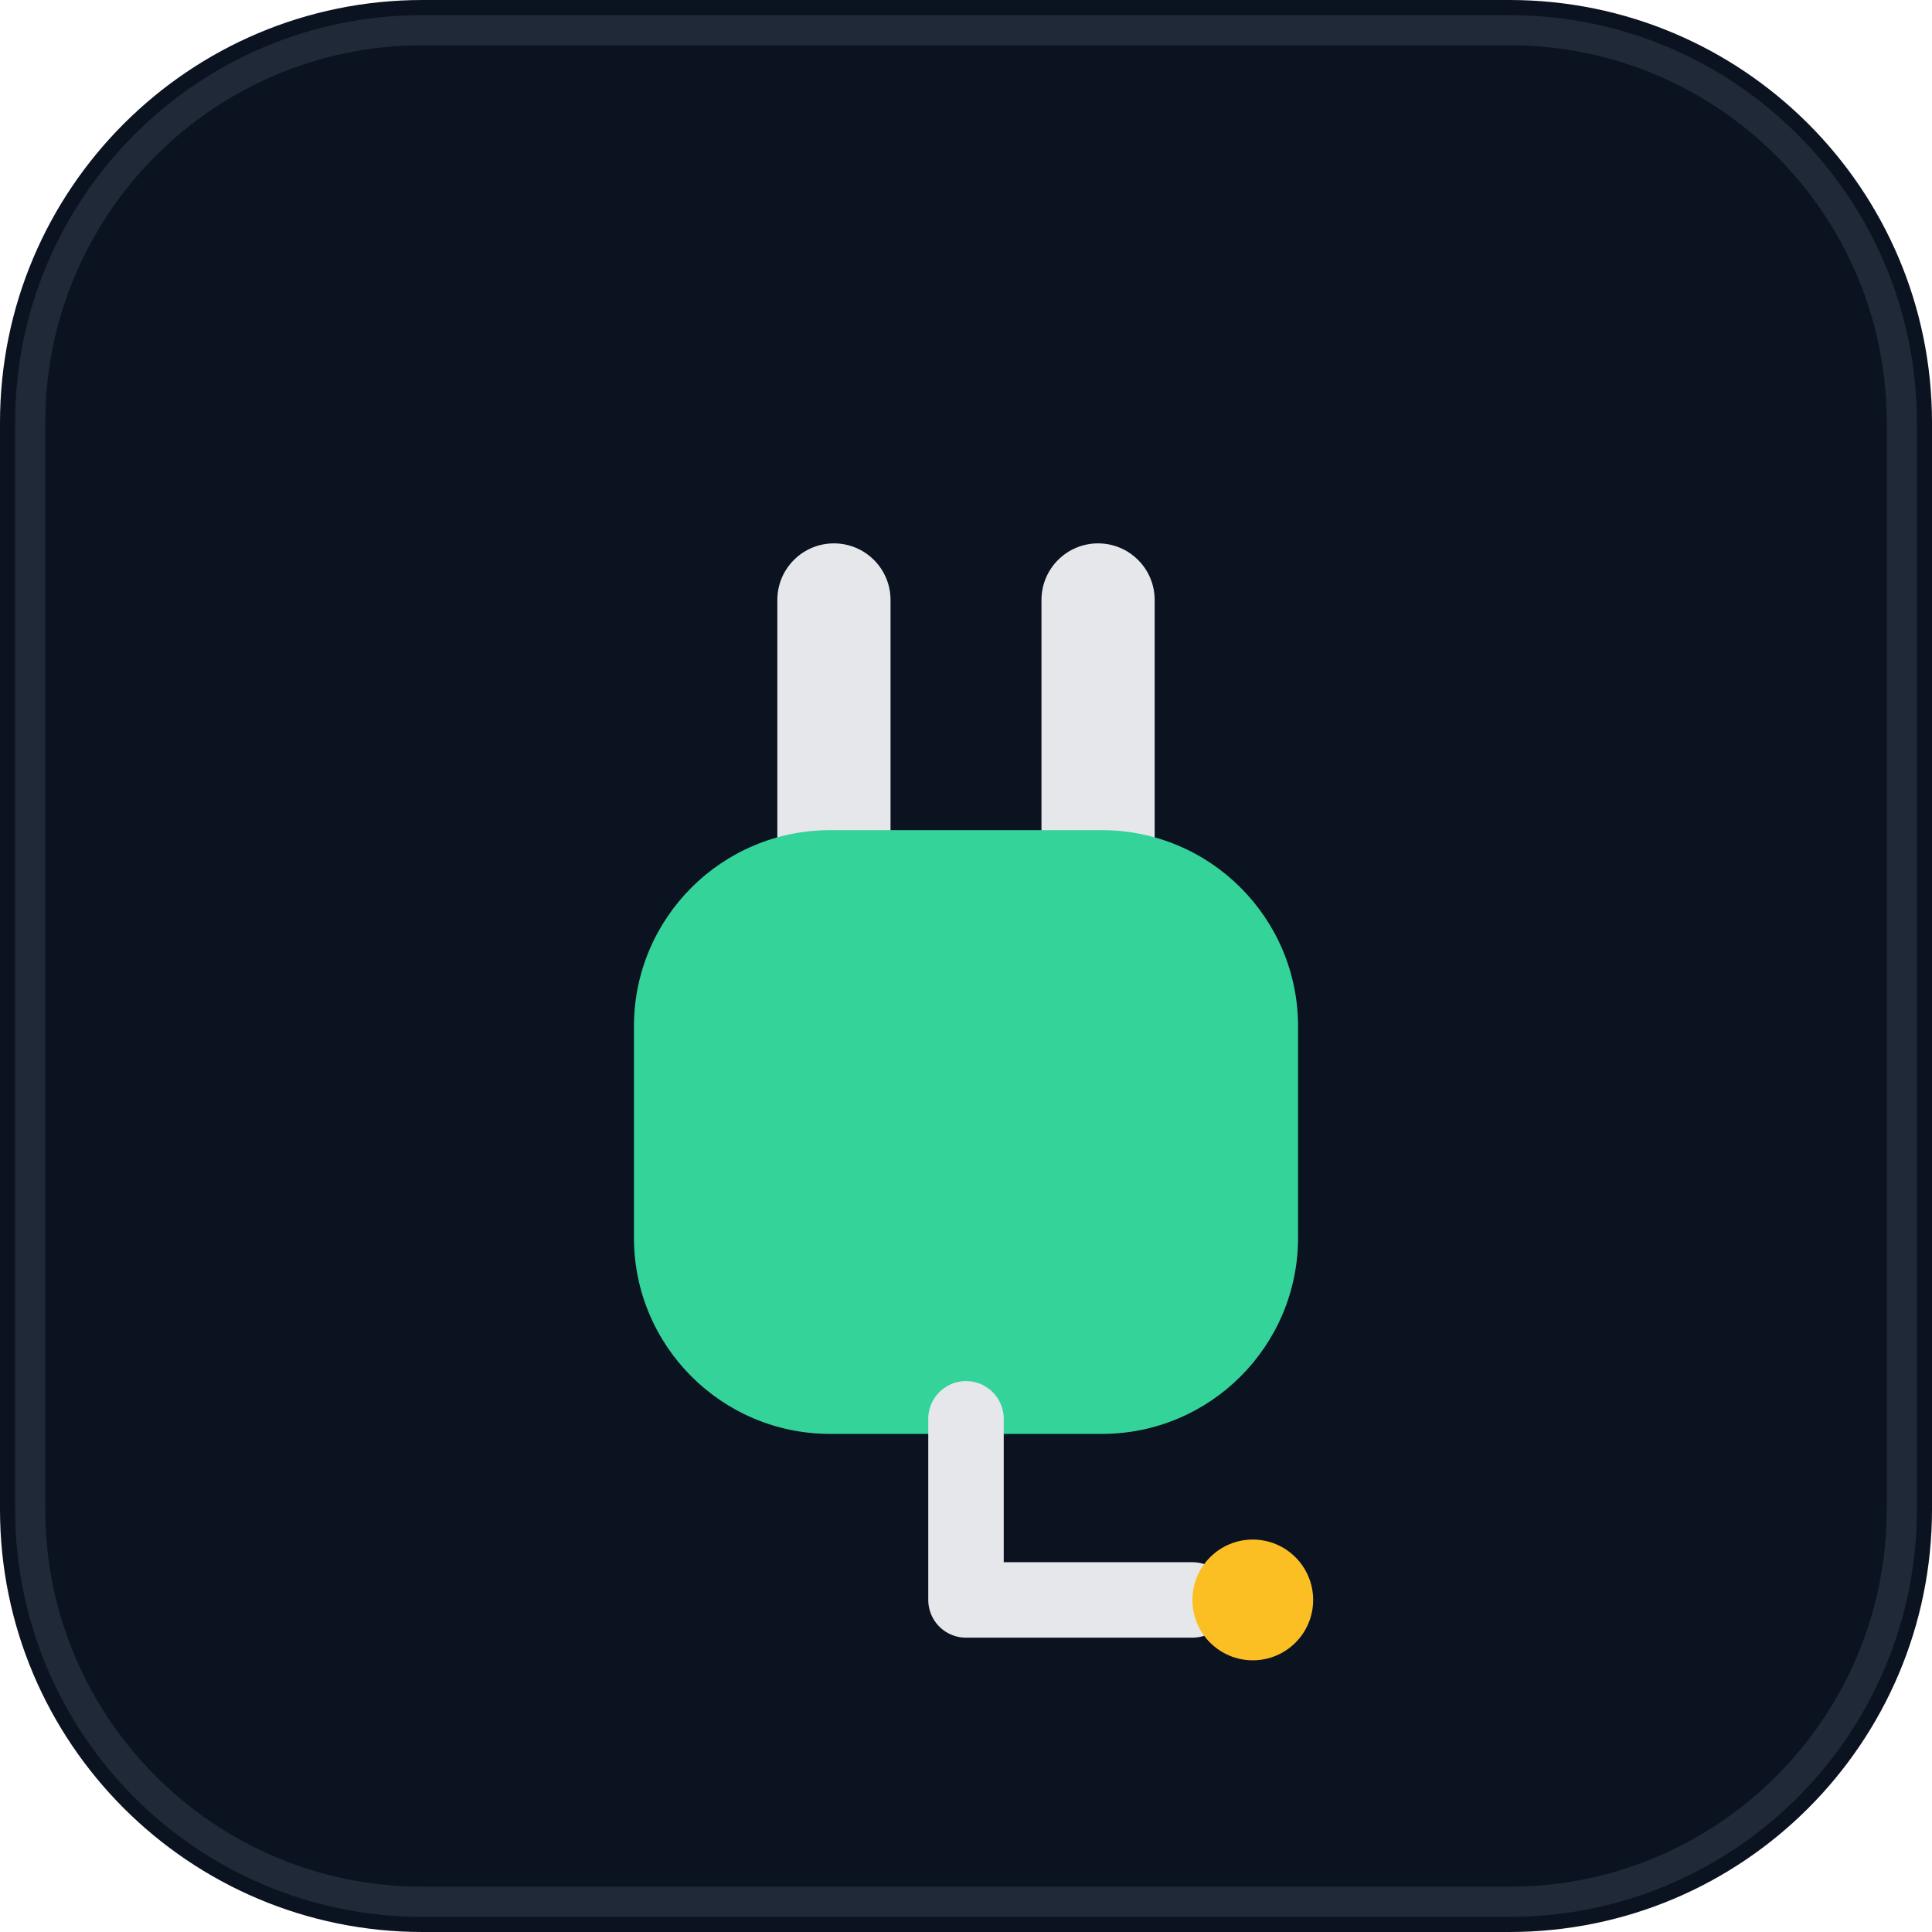
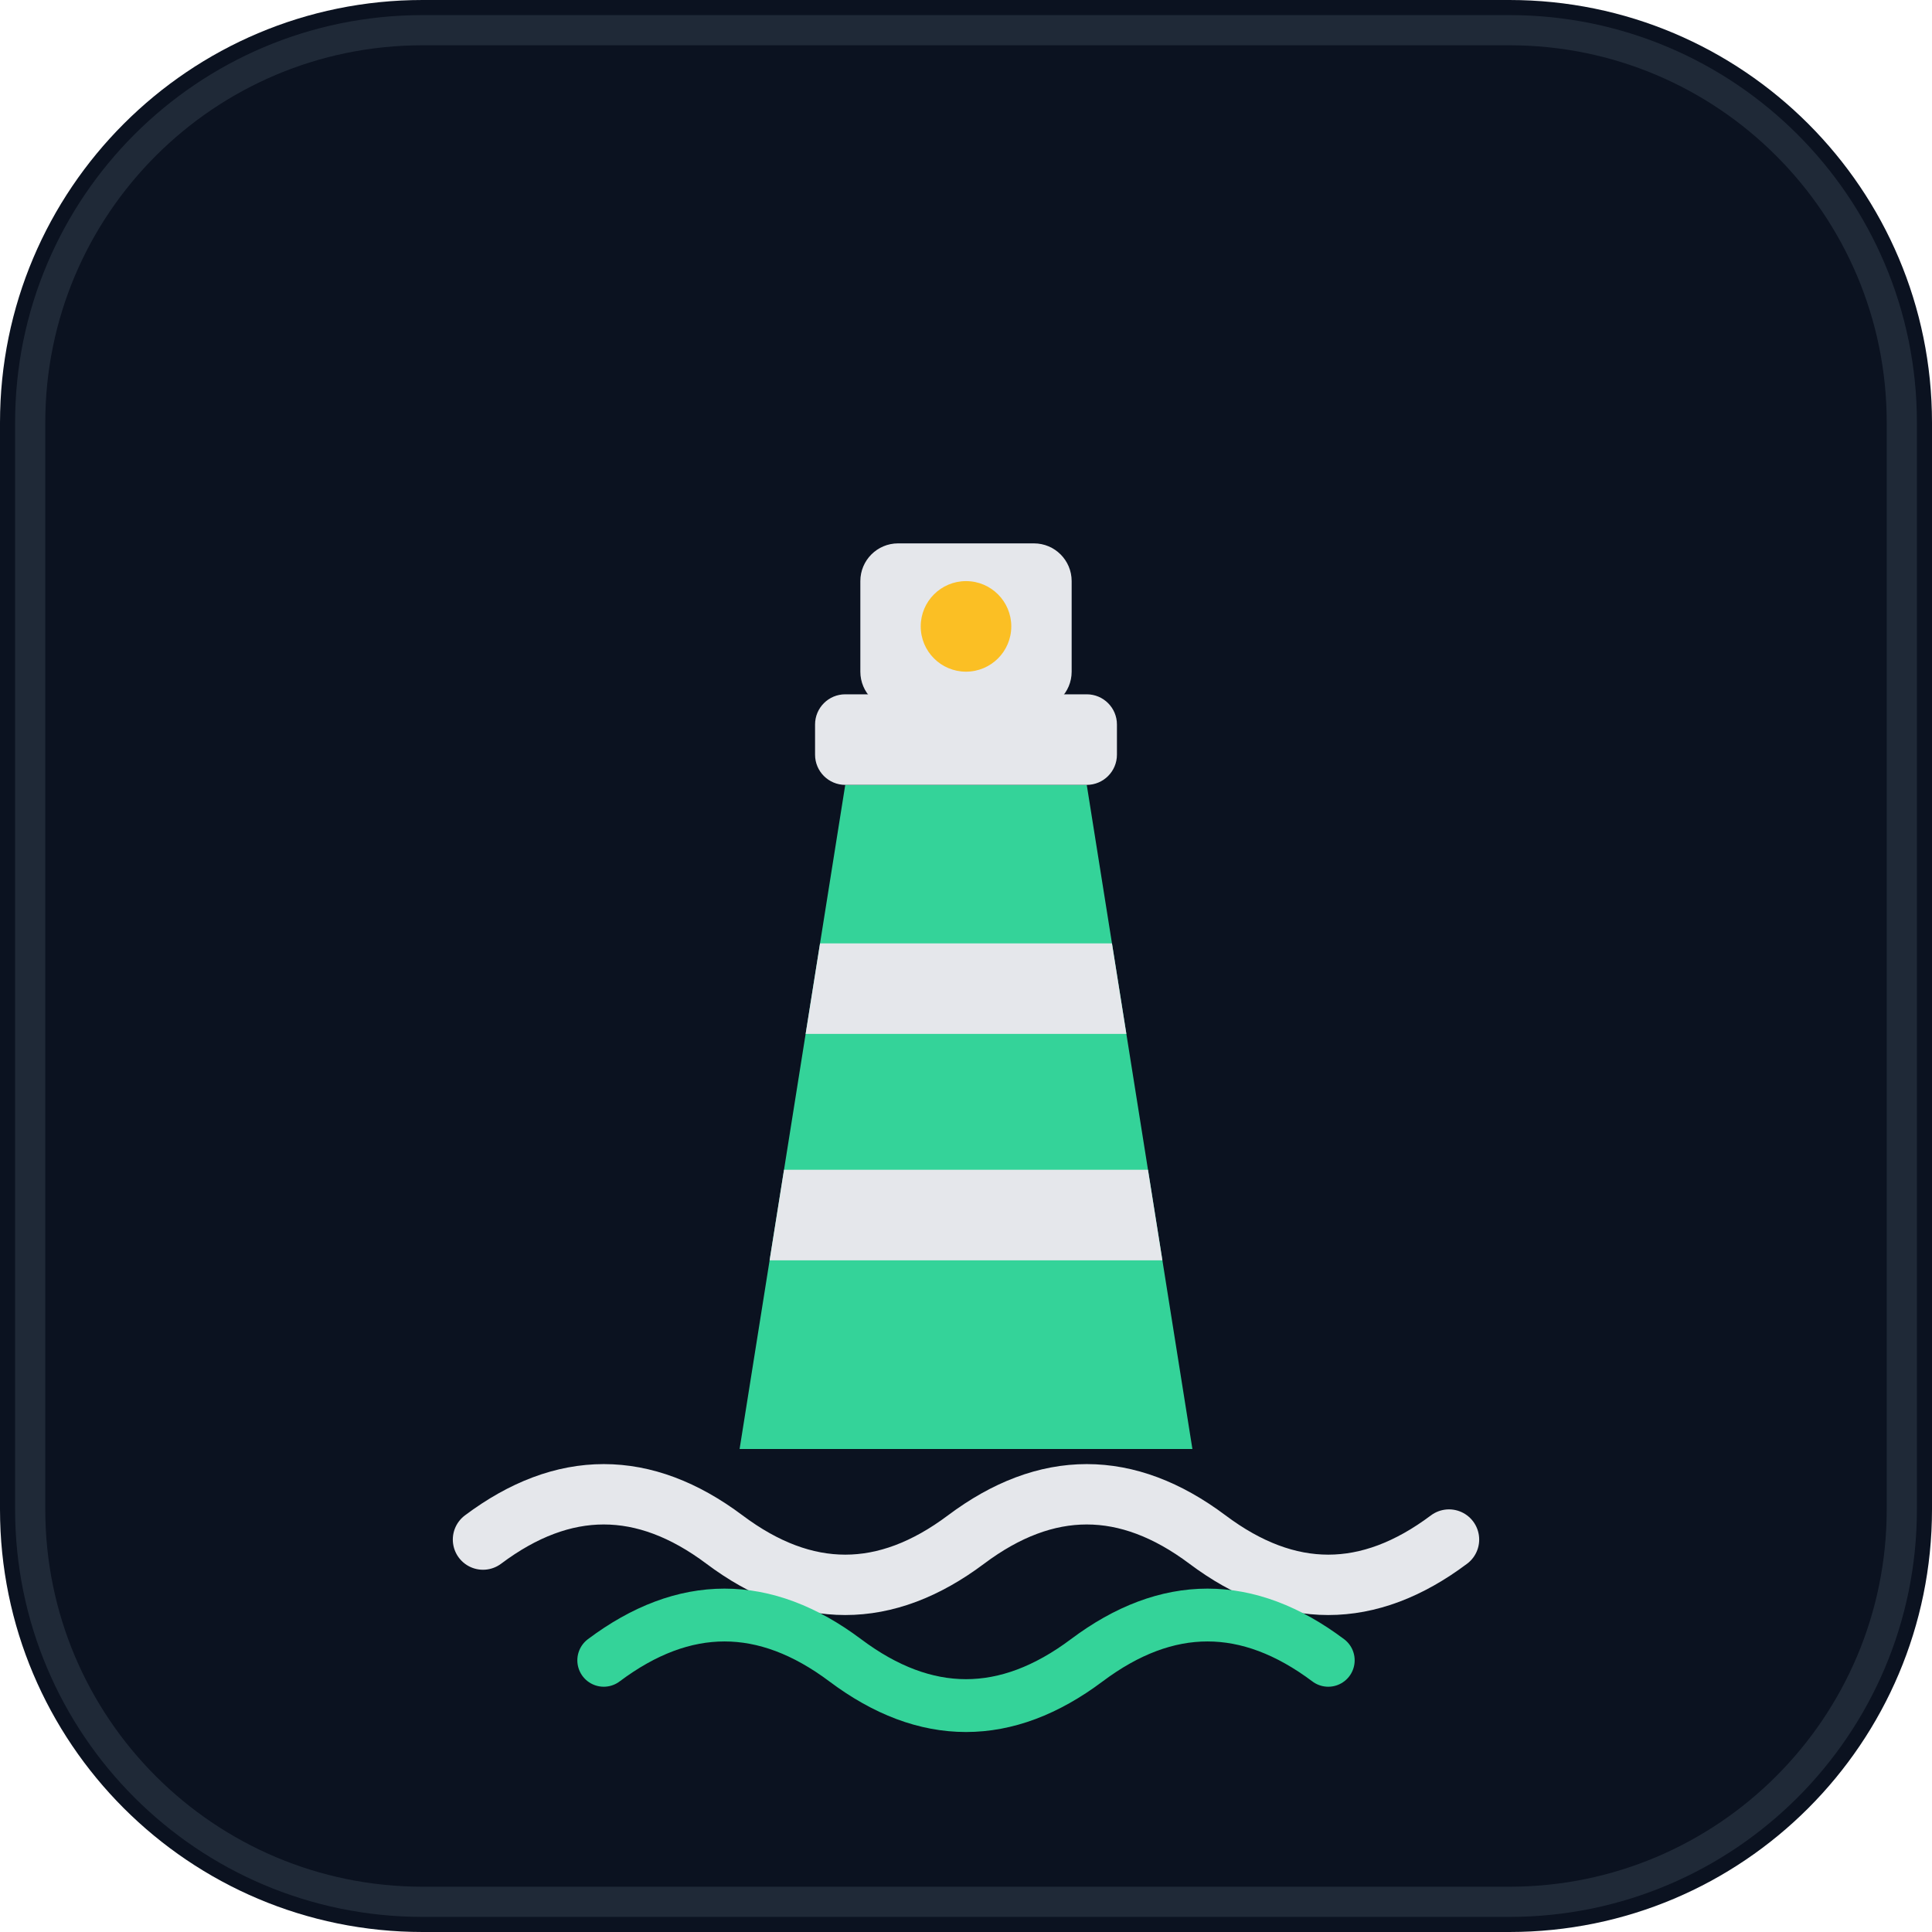
<svg xmlns="http://www.w3.org/2000/svg" viewBox="0 0 512 512" role="img" aria-label="portucca">
  <rect width="512" height="512" rx="112" fill="#0B1220" />
  <rect x="8" y="8" width="496" height="496" rx="104" fill="none" stroke="#1F2937" stroke-width="8" />
-   <rect x="206" y="144" width="30" height="104" rx="15" fill="#E5E7EB" />
-   <rect x="276" y="144" width="30" height="104" rx="15" fill="#E5E7EB" />
-   <rect x="168" y="220" width="176" height="160" rx="52" fill="#34D399" />
-   <path d="M256 376 V424 H316" fill="none" stroke="#E5E7EB" stroke-width="20" stroke-linecap="round" stroke-linejoin="round" />
-   <circle cx="332" cy="424" r="16" fill="#FBBF24" />
+   <defs>
+     <clipPath id="tower-simple">
+       <path d="M224 208 H288 L316 384 H196 Z" />
+     </clipPath>
+   </defs>
+   <path d="M224 208 H288 L316 384 H196 Z" fill="#34D399" />
+   <g clip-path="url(#tower-simple)">
+     <rect x="180" y="250" width="152" height="24" fill="#E5E7EB" />
+     <rect x="180" y="310" width="152" height="24" fill="#E5E7EB" />
+   </g>
+   <rect x="216" y="184" width="80" height="24" rx="8" fill="#E5E7EB" />
+   <rect x="228" y="144" width="56" height="44" rx="10" fill="#E5E7EB" />
+   <circle cx="256" cy="166" r="12" fill="#FBBF24" />
+   <path d="M128 408 Q160 384 192 408 T256 408 T320 408 T384 408" fill="none" stroke="#E5E7EB" stroke-width="16" stroke-linecap="round" />
+   <path d="M160 440 Q192 416 224 440 T288 440 T352 440" fill="none" stroke="#34D399" stroke-width="14" stroke-linecap="round" />
</svg>
